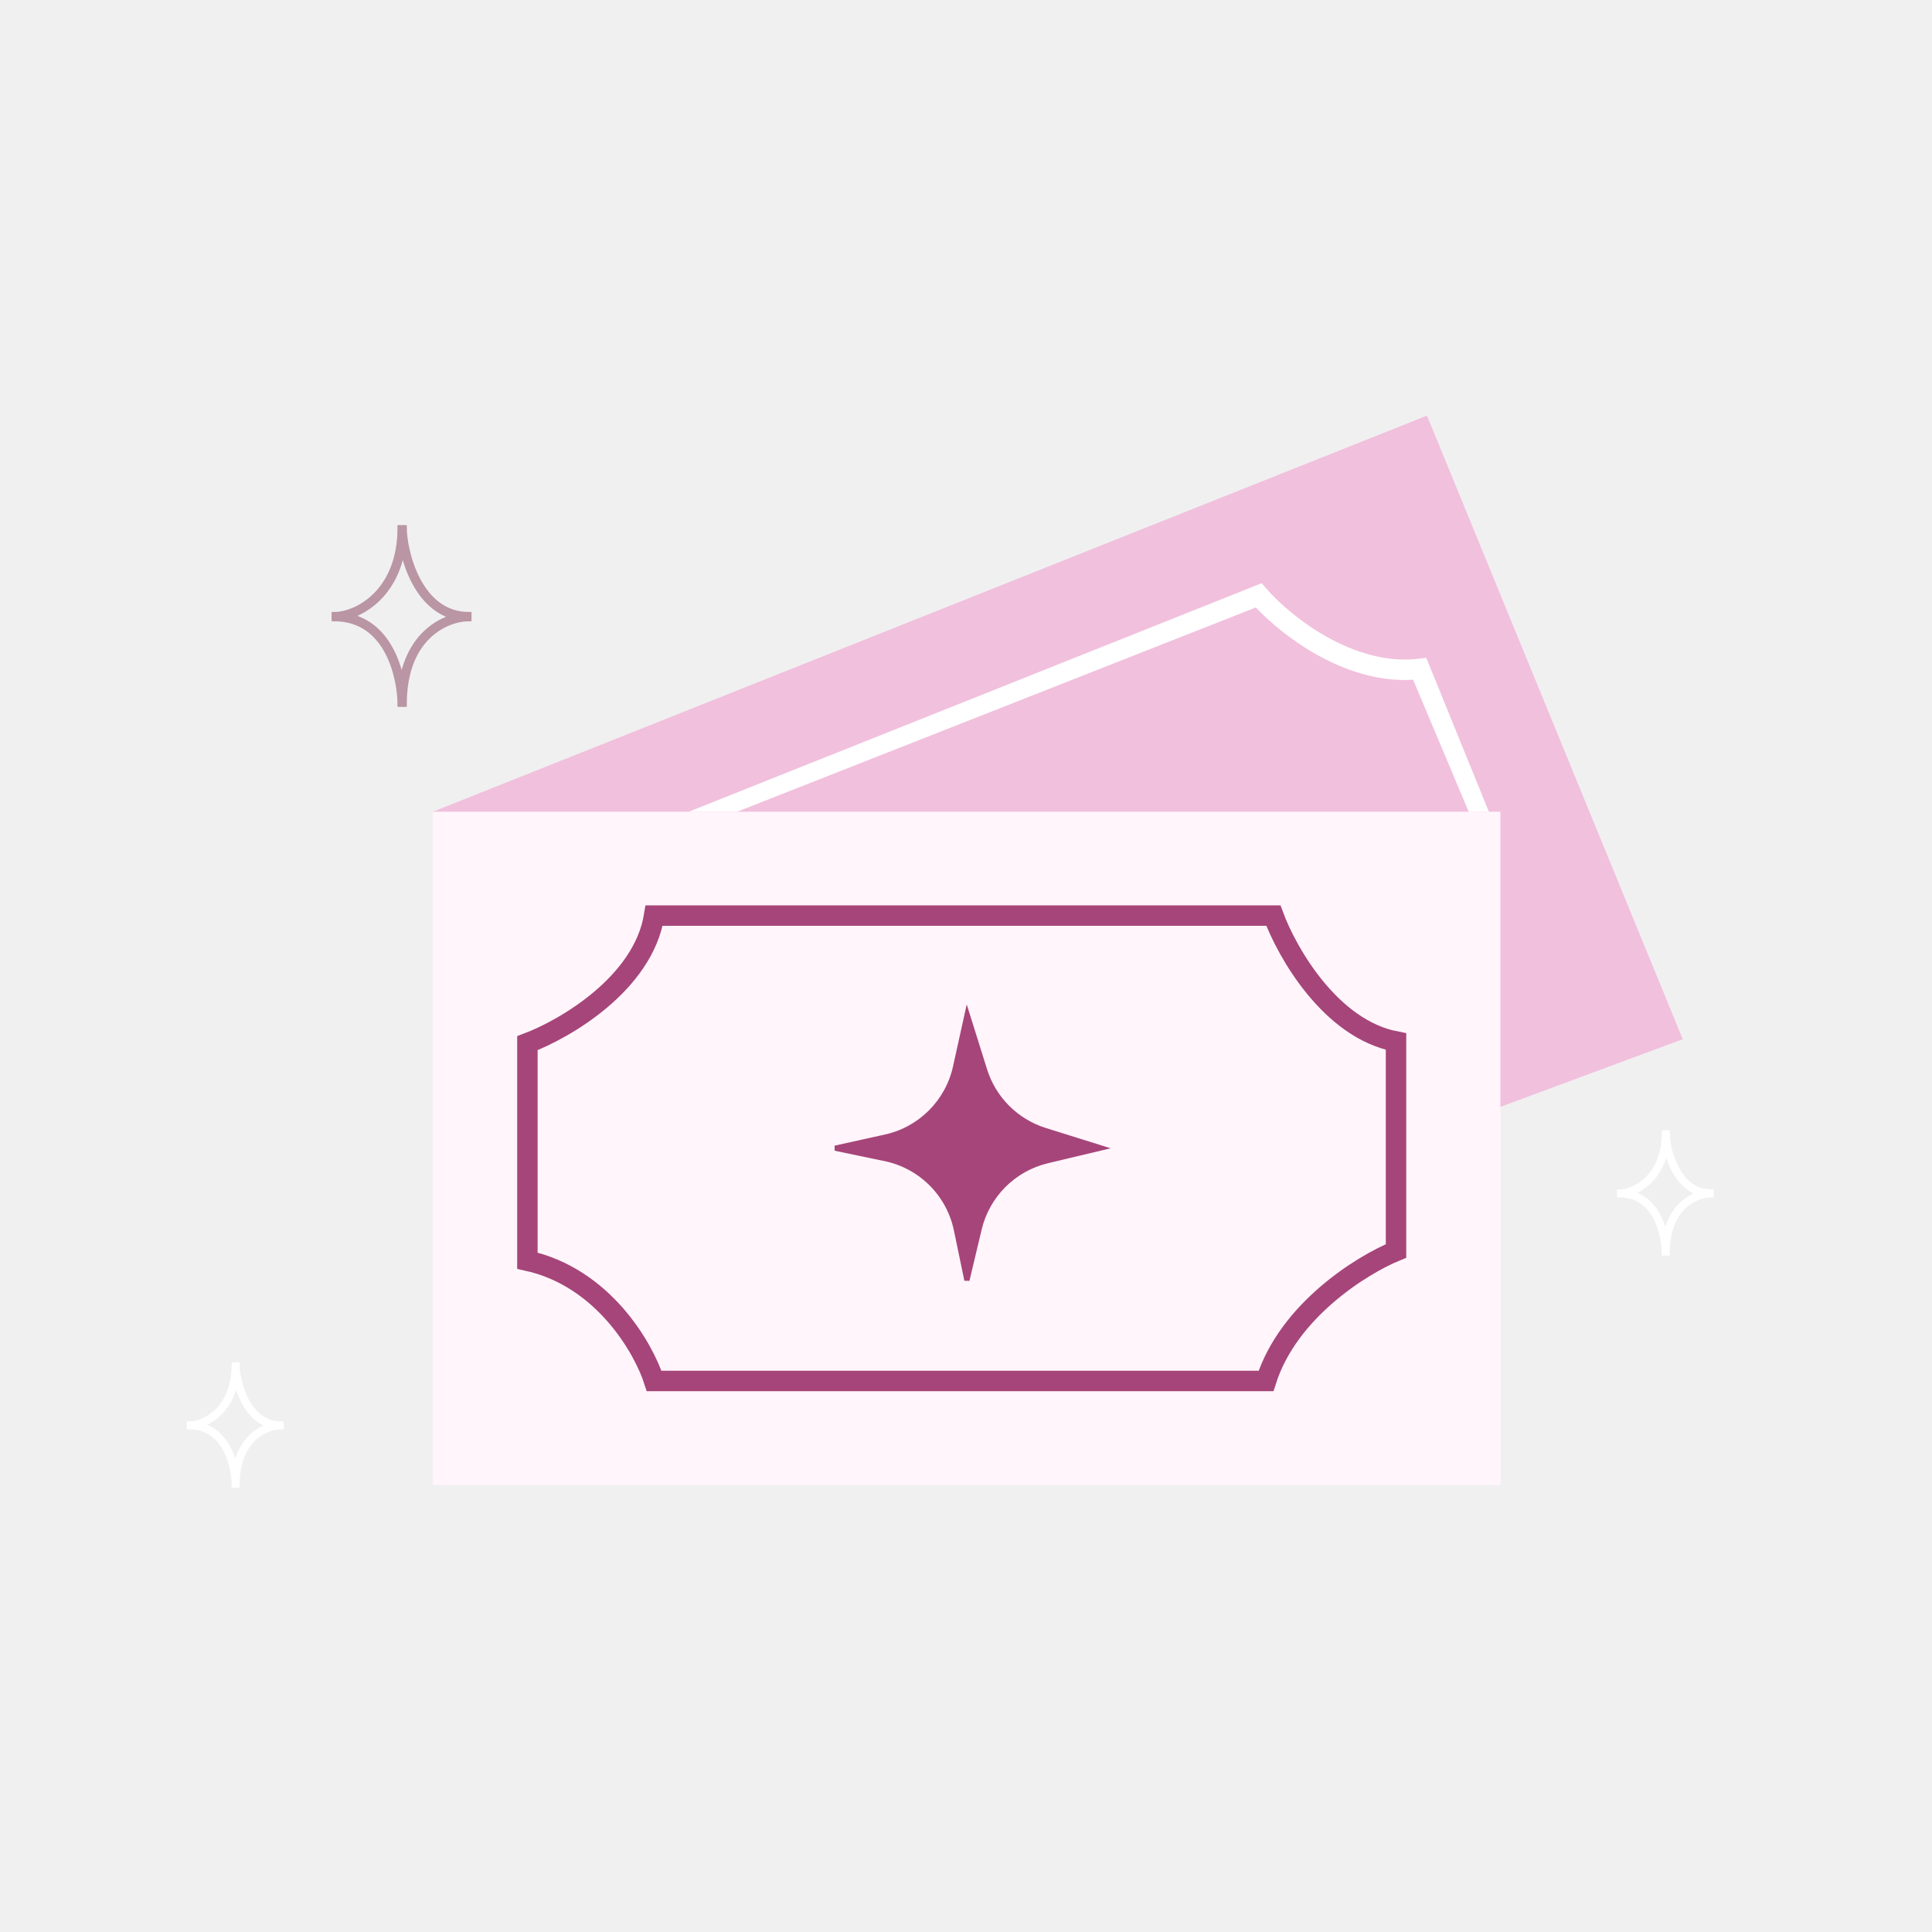
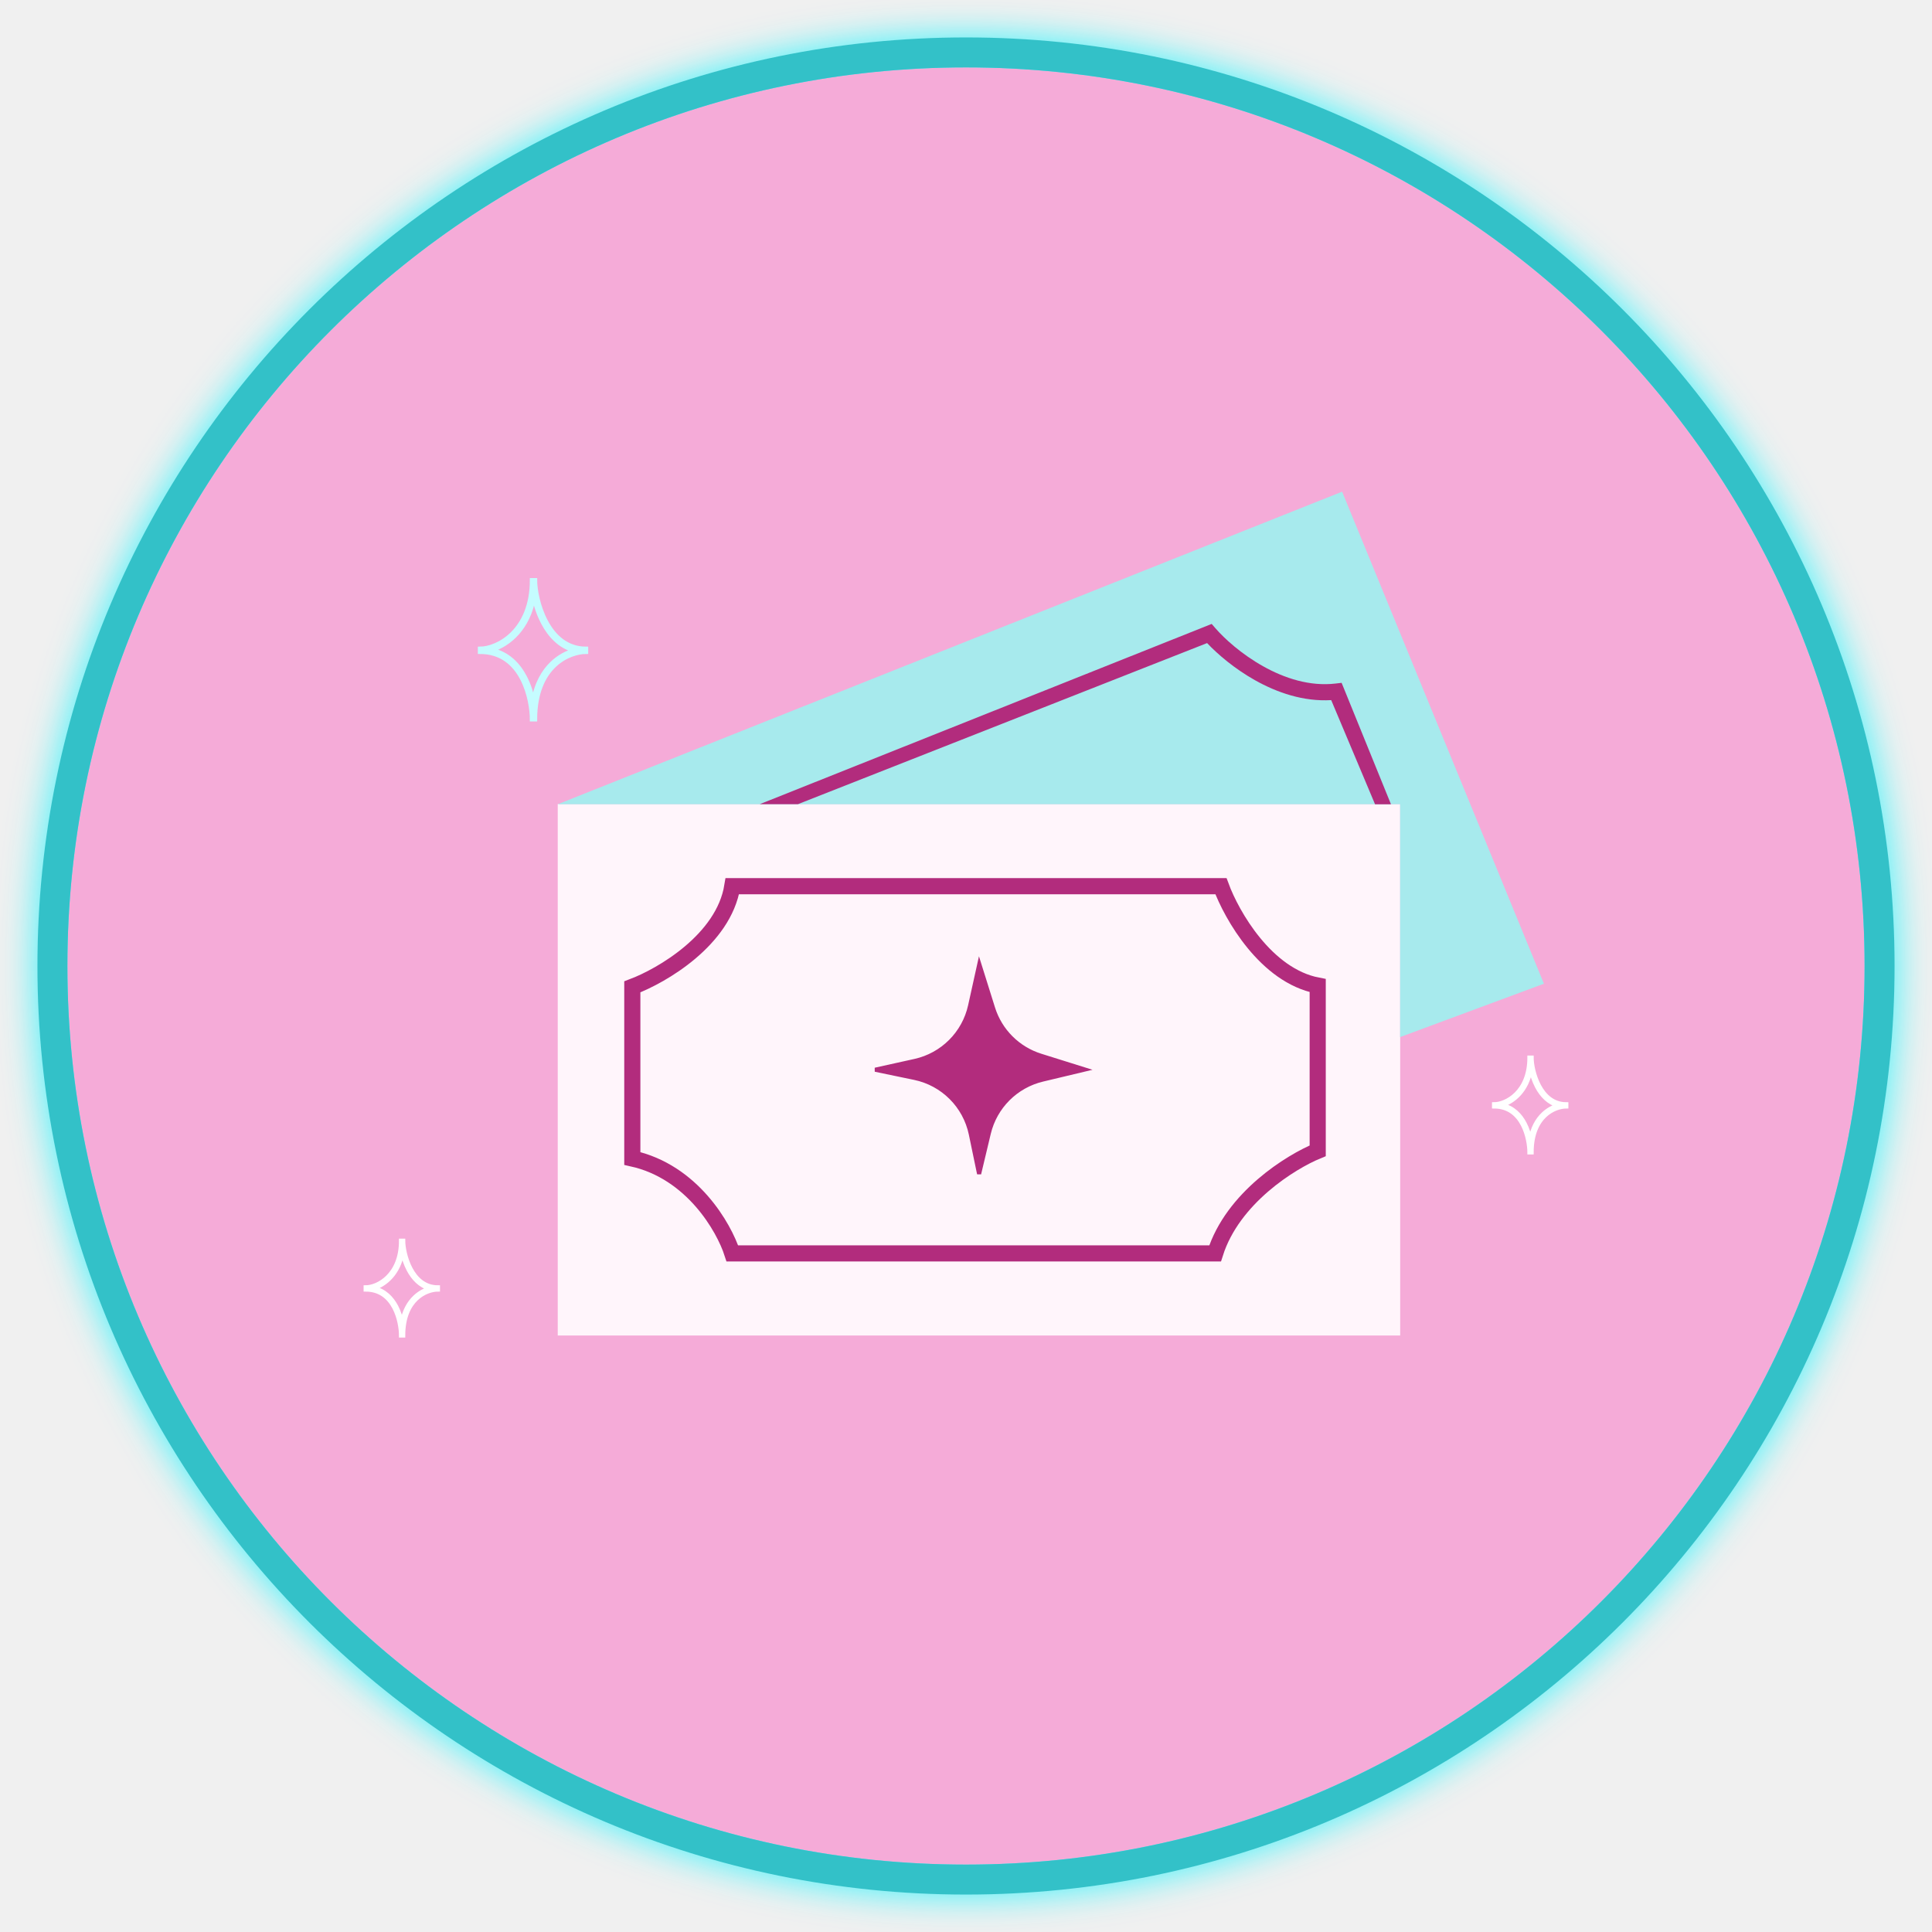
- <svg xmlns="http://www.w3.org/2000/svg" width="57" height="57" viewBox="0 0 57 57" fill="none">
-   <path d="M12.771 43.813L12.771 23.94L44.271 23.94V43.813H12.771Z" fill="#FFF5FB" />
-   <path d="M19.299 27.013C18.971 29.021 16.669 30.359 15.56 30.777L15.56 37.194C17.798 37.691 18.985 39.767 19.299 40.743H37.352C38.011 38.663 40.183 37.319 41.187 36.907V30.729C39.251 30.358 37.969 28.097 37.569 27.013L19.299 27.013Z" stroke="#A64579" stroke-width="0.603" stroke-linecap="square" />
-   <path d="M42.1 12.262L12.775 23.947L44.267 23.947V32.656L49.646 30.66L42.1 12.262Z" fill="#F1C0DD" />
-   <path fill-rule="evenodd" clip-rule="evenodd" d="M37.223 17.206L37.363 17.368C37.699 17.756 38.338 18.337 39.143 18.788C39.949 19.24 40.894 19.548 41.853 19.436L42.081 19.41L43.926 23.949H43.331L41.692 20.055C40.647 20.117 39.659 19.769 38.848 19.314C38.079 18.883 37.449 18.343 37.051 17.922L21.751 23.947H20.324L37.223 17.206Z" fill="white" />
-   <path d="M28.191 31.482L28.534 29.93L29.049 31.571C29.315 32.42 29.98 33.085 30.829 33.351L32.48 33.868L30.901 34.244C29.904 34.482 29.126 35.26 28.888 36.256L28.527 37.771L28.218 36.287C27.998 35.228 27.17 34.401 26.111 34.181L24.64 33.875L26.125 33.547C27.157 33.319 27.962 32.513 28.191 31.482Z" fill="#A64579" stroke="#A64579" stroke-width="0.153" />
-   <path fill-rule="evenodd" clip-rule="evenodd" d="M9.86 18.253V18.132C10.515 18.132 11.804 17.479 11.804 15.568H11.925C11.925 15.912 12.035 16.558 12.332 17.116C12.629 17.674 13.104 18.132 13.834 18.132V18.253C13.52 18.253 13.043 18.382 12.645 18.761C12.248 19.138 11.925 19.767 11.925 20.779H11.804C11.804 20.428 11.722 19.792 11.435 19.246C11.15 18.703 10.667 18.253 9.86 18.253ZM11.856 20.112C11.965 19.445 12.236 18.983 12.562 18.673C12.826 18.421 13.124 18.273 13.394 18.197C12.848 18.051 12.472 17.637 12.226 17.173C12.053 16.849 11.942 16.498 11.877 16.188C11.682 17.387 10.927 17.985 10.304 18.18C10.908 18.315 11.298 18.724 11.542 19.19C11.7 19.491 11.798 19.817 11.856 20.112Z" fill="#BA95A3" stroke="#BA95A3" stroke-width="0.153" stroke-linecap="round" />
-   <path fill-rule="evenodd" clip-rule="evenodd" d="M47.781 35.249V35.167C48.227 35.167 49.104 34.722 49.104 33.422H49.186C49.186 33.656 49.261 34.096 49.463 34.476C49.664 34.855 49.988 35.167 50.484 35.167V35.249C50.271 35.249 49.946 35.337 49.675 35.594C49.406 35.851 49.186 36.28 49.186 36.968H49.104C49.104 36.729 49.047 36.297 48.852 35.925C48.658 35.555 48.329 35.249 47.781 35.249ZM49.139 36.514C49.213 36.06 49.398 35.745 49.619 35.535C49.799 35.364 50.002 35.263 50.185 35.211C49.813 35.111 49.558 34.83 49.39 34.514C49.273 34.294 49.197 34.055 49.153 33.844C49.02 34.66 48.507 35.067 48.083 35.199C48.493 35.291 48.759 35.57 48.925 35.887C49.033 36.092 49.099 36.314 49.139 36.514Z" fill="white" stroke="white" stroke-width="0.153" stroke-linecap="round" />
-   <path fill-rule="evenodd" clip-rule="evenodd" d="M5.588 42.094V42.012C6.034 42.012 6.911 41.568 6.911 40.268H6.993C6.993 40.501 7.068 40.941 7.27 41.321C7.472 41.7 7.796 42.012 8.292 42.012V42.094C8.078 42.094 7.754 42.182 7.483 42.44C7.213 42.696 6.993 43.125 6.993 43.813H6.911C6.911 43.575 6.855 43.142 6.66 42.77C6.466 42.4 6.137 42.094 5.588 42.094ZM6.946 43.359C7.02 42.905 7.205 42.591 7.426 42.38C7.607 42.209 7.809 42.108 7.993 42.056C7.621 41.957 7.366 41.675 7.198 41.359C7.081 41.139 7.005 40.9 6.961 40.689C6.828 41.505 6.314 41.912 5.89 42.044C6.301 42.136 6.566 42.415 6.733 42.732C6.84 42.937 6.907 43.159 6.946 43.359Z" fill="white" stroke="white" stroke-width="0.153" stroke-linecap="round" />
+ <svg xmlns="http://www.w3.org/2000/svg" width="258" height="258" viewBox="0 0 258 258" fill="none">
+   <g filter="url(#filter0_d_213_1328)">
+     <circle cx="129" cy="129" r="120" fill="#F5ABD8" />
+     <circle cx="129" cy="129" r="122" stroke="#33C1C8" stroke-width="4" />
+   </g>
+   <path d="M74.481 178.342L74.481 107.369L186.981 107.369V178.342H74.481Z" fill="#FFF5FB" />
+   <path d="M97.795 118.343C96.624 125.512 88.403 130.291 84.439 131.785V154.703C92.433 156.477 96.674 163.892 97.795 167.377H162.268C164.622 159.948 172.381 155.149 175.967 153.678V131.613C169.053 130.289 164.473 122.215 163.047 118.343L97.795 118.343Z" stroke="#B22C7D" stroke-width="2.154" stroke-linecap="square" />
+   <path d="M179.226 65.659L74.497 107.394L186.968 107.394V138.495L206.178 131.367L179.226 65.659Z" fill="#A7EAED" />
+   <path fill-rule="evenodd" clip-rule="evenodd" d="M161.809 83.319L162.309 83.896C163.508 85.282 165.791 87.356 168.667 88.968C171.545 90.583 174.919 91.682 178.344 91.282L179.16 91.187L185.749 107.401H183.623L177.77 93.494C174.037 93.713 170.508 92.471 167.613 90.847C164.866 89.306 162.614 87.38 161.196 85.876L106.552 107.391H101.456L161.809 83.319Z" fill="#B22C7D" />
+   <path d="M129.549 134.303L130.776 128.76L132.613 134.621C133.564 137.653 135.939 140.028 138.973 140.977L144.868 142.823L139.228 144.169C135.669 145.018 132.891 147.795 132.041 151.352L130.749 156.763L129.648 151.465C128.862 147.683 125.905 144.727 122.121 143.941L116.869 142.851L122.171 141.678C125.856 140.863 128.734 137.986 129.549 134.303Z" fill="#B22C7D" stroke="#B22C7D" stroke-width="0.547" />
+   <path fill-rule="evenodd" clip-rule="evenodd" d="M64.085 87.058V86.626C66.424 86.626 71.028 84.292 71.028 77.469H71.459C71.459 78.695 71.852 81.003 72.913 82.998C73.971 84.988 75.669 86.626 78.275 86.626V87.058C77.154 87.058 75.451 87.518 74.029 88.87C72.614 90.217 71.459 92.466 71.459 96.077H71.028C71.028 94.826 70.732 92.554 69.709 90.604C68.69 88.663 66.964 87.058 64.085 87.058ZM71.211 93.695C71.6 91.313 72.571 89.663 73.732 88.558C74.677 87.659 75.742 87.128 76.706 86.857C74.754 86.334 73.412 84.856 72.532 83.2C71.916 82.043 71.519 80.788 71.287 79.681C70.589 83.964 67.893 86.1 65.668 86.795C67.825 87.278 69.218 88.74 70.091 90.404C70.656 91.48 71.006 92.645 71.211 93.695Z" fill="#C5FCFF" stroke="#C5FCFF" stroke-width="0.547" stroke-linecap="round" />
+   <path fill-rule="evenodd" clip-rule="evenodd" d="M199.515 147.757V147.463C201.107 147.463 204.239 145.875 204.239 141.232H204.533C204.533 142.067 204.8 143.637 205.522 144.994C206.242 146.349 207.398 147.463 209.17 147.463V147.757C208.408 147.757 207.249 148.07 206.282 148.99C205.318 149.907 204.533 151.437 204.533 153.894H204.239C204.239 153.043 204.038 151.497 203.342 150.17C202.649 148.849 201.474 147.757 199.515 147.757ZM204.364 152.273C204.629 150.652 205.289 149.529 206.079 148.778C206.722 148.166 207.447 147.805 208.103 147.62C206.774 147.265 205.862 146.259 205.262 145.132C204.844 144.345 204.573 143.49 204.416 142.737C203.941 145.652 202.106 147.105 200.593 147.578C202.06 147.907 203.008 148.902 203.602 150.033C203.986 150.766 204.224 151.558 204.364 152.273Z" fill="white" stroke="white" stroke-width="0.547" stroke-linecap="round" />
+   <path fill-rule="evenodd" clip-rule="evenodd" d="M48.827 172.206V171.912C50.419 171.912 53.551 170.324 53.551 165.681H53.845C53.845 166.515 54.112 168.086 54.834 169.443C55.554 170.797 56.71 171.912 58.483 171.912V172.206C57.72 172.206 56.561 172.519 55.594 173.439C54.631 174.355 53.845 175.885 53.845 178.343H53.551C53.551 177.492 53.351 175.946 52.654 174.619C51.961 173.298 50.786 172.206 48.827 172.206ZM53.676 176.722C53.941 175.101 54.602 173.978 55.392 173.226C56.035 172.615 56.759 172.253 57.415 172.069C56.087 171.713 55.174 170.707 54.575 169.581C54.156 168.794 53.886 167.939 53.728 167.186C53.253 170.1 51.419 171.554 49.905 172.027C51.372 172.355 52.32 173.35 52.914 174.482C53.298 175.214 53.537 176.007 53.676 176.722Z" fill="white" stroke="white" stroke-width="0.547" stroke-linecap="round" />
+   <defs>
+     <filter id="filter0_d_213_1328" x="0" y="0" width="258" height="258" filterUnits="userSpaceOnUse" color-interpolation-filters="sRGB">
+       <feFlood flood-opacity="0" result="BackgroundImageFix" />
+       <feColorMatrix in="SourceAlpha" type="matrix" values="0 0 0 0 0 0 0 0 0 0 0 0 0 0 0 0 0 0 127 0" result="hardAlpha" />
+       <feOffset />
+       <feGaussianBlur stdDeviation="2.5" />
+       <feColorMatrix type="matrix" values="0 0 0 0 0 0 0 0 0 0.957 0 0 0 0 1 0 0 0 0.76 0" />
+       <feBlend mode="normal" in2="BackgroundImageFix" result="effect1_dropShadow_213_1328" />
+       <feBlend mode="normal" in="SourceGraphic" in2="effect1_dropShadow_213_1328" result="shape" />
+     </filter>
+   </defs>
</svg>
